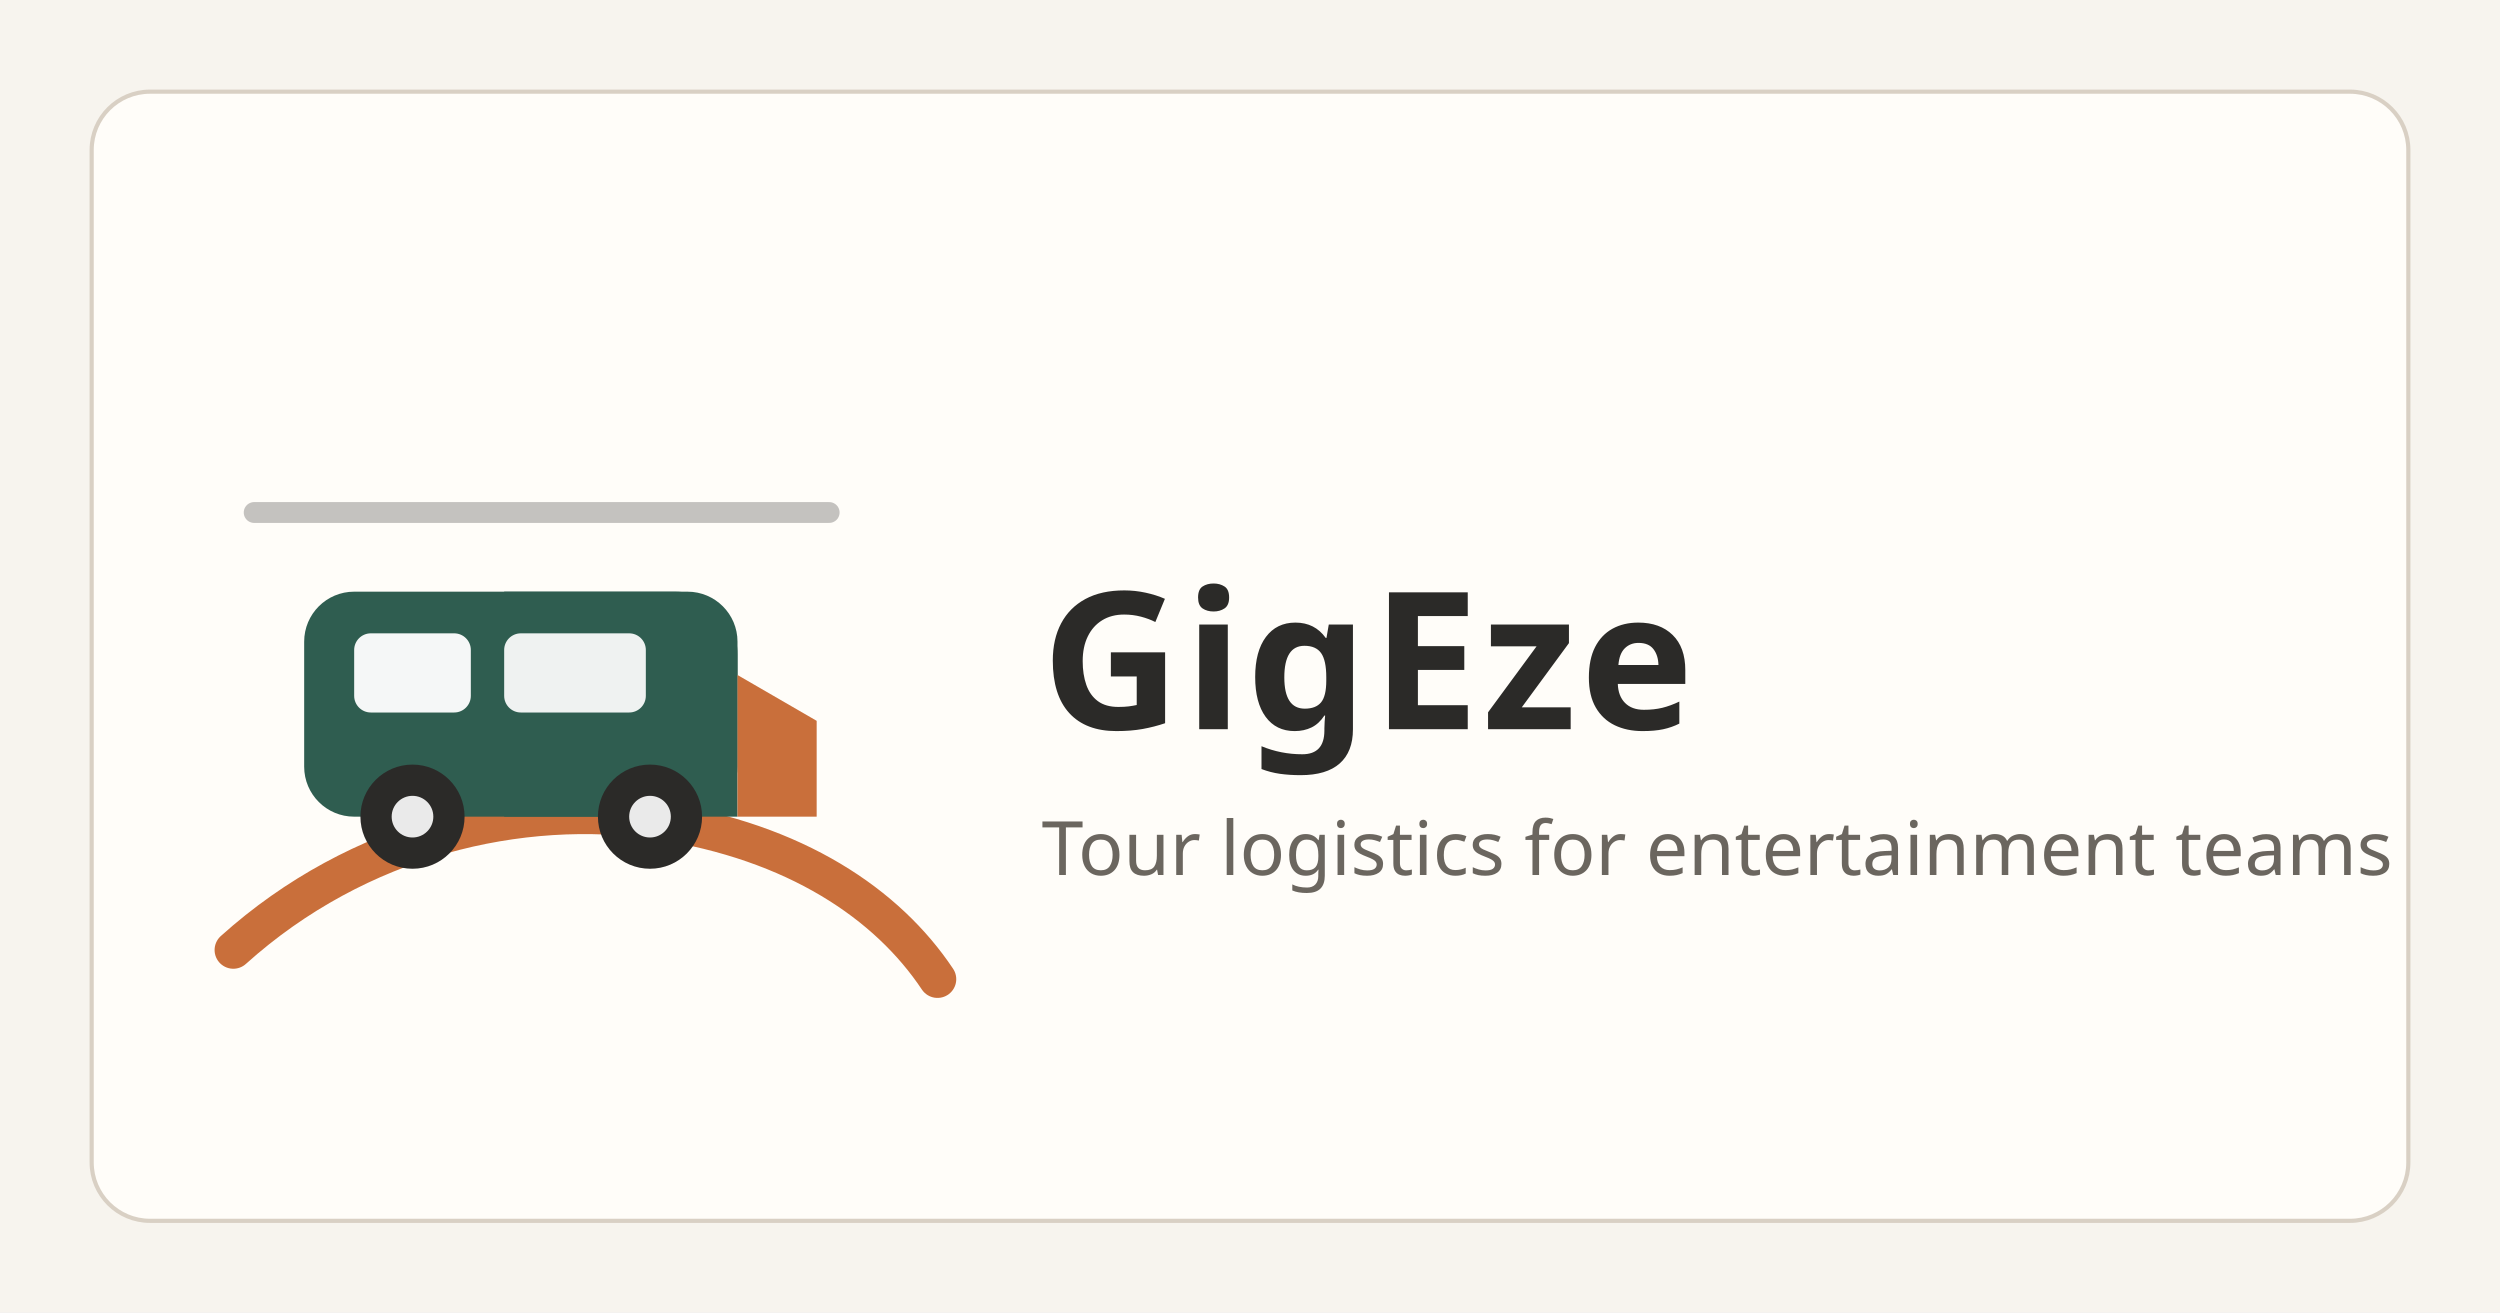
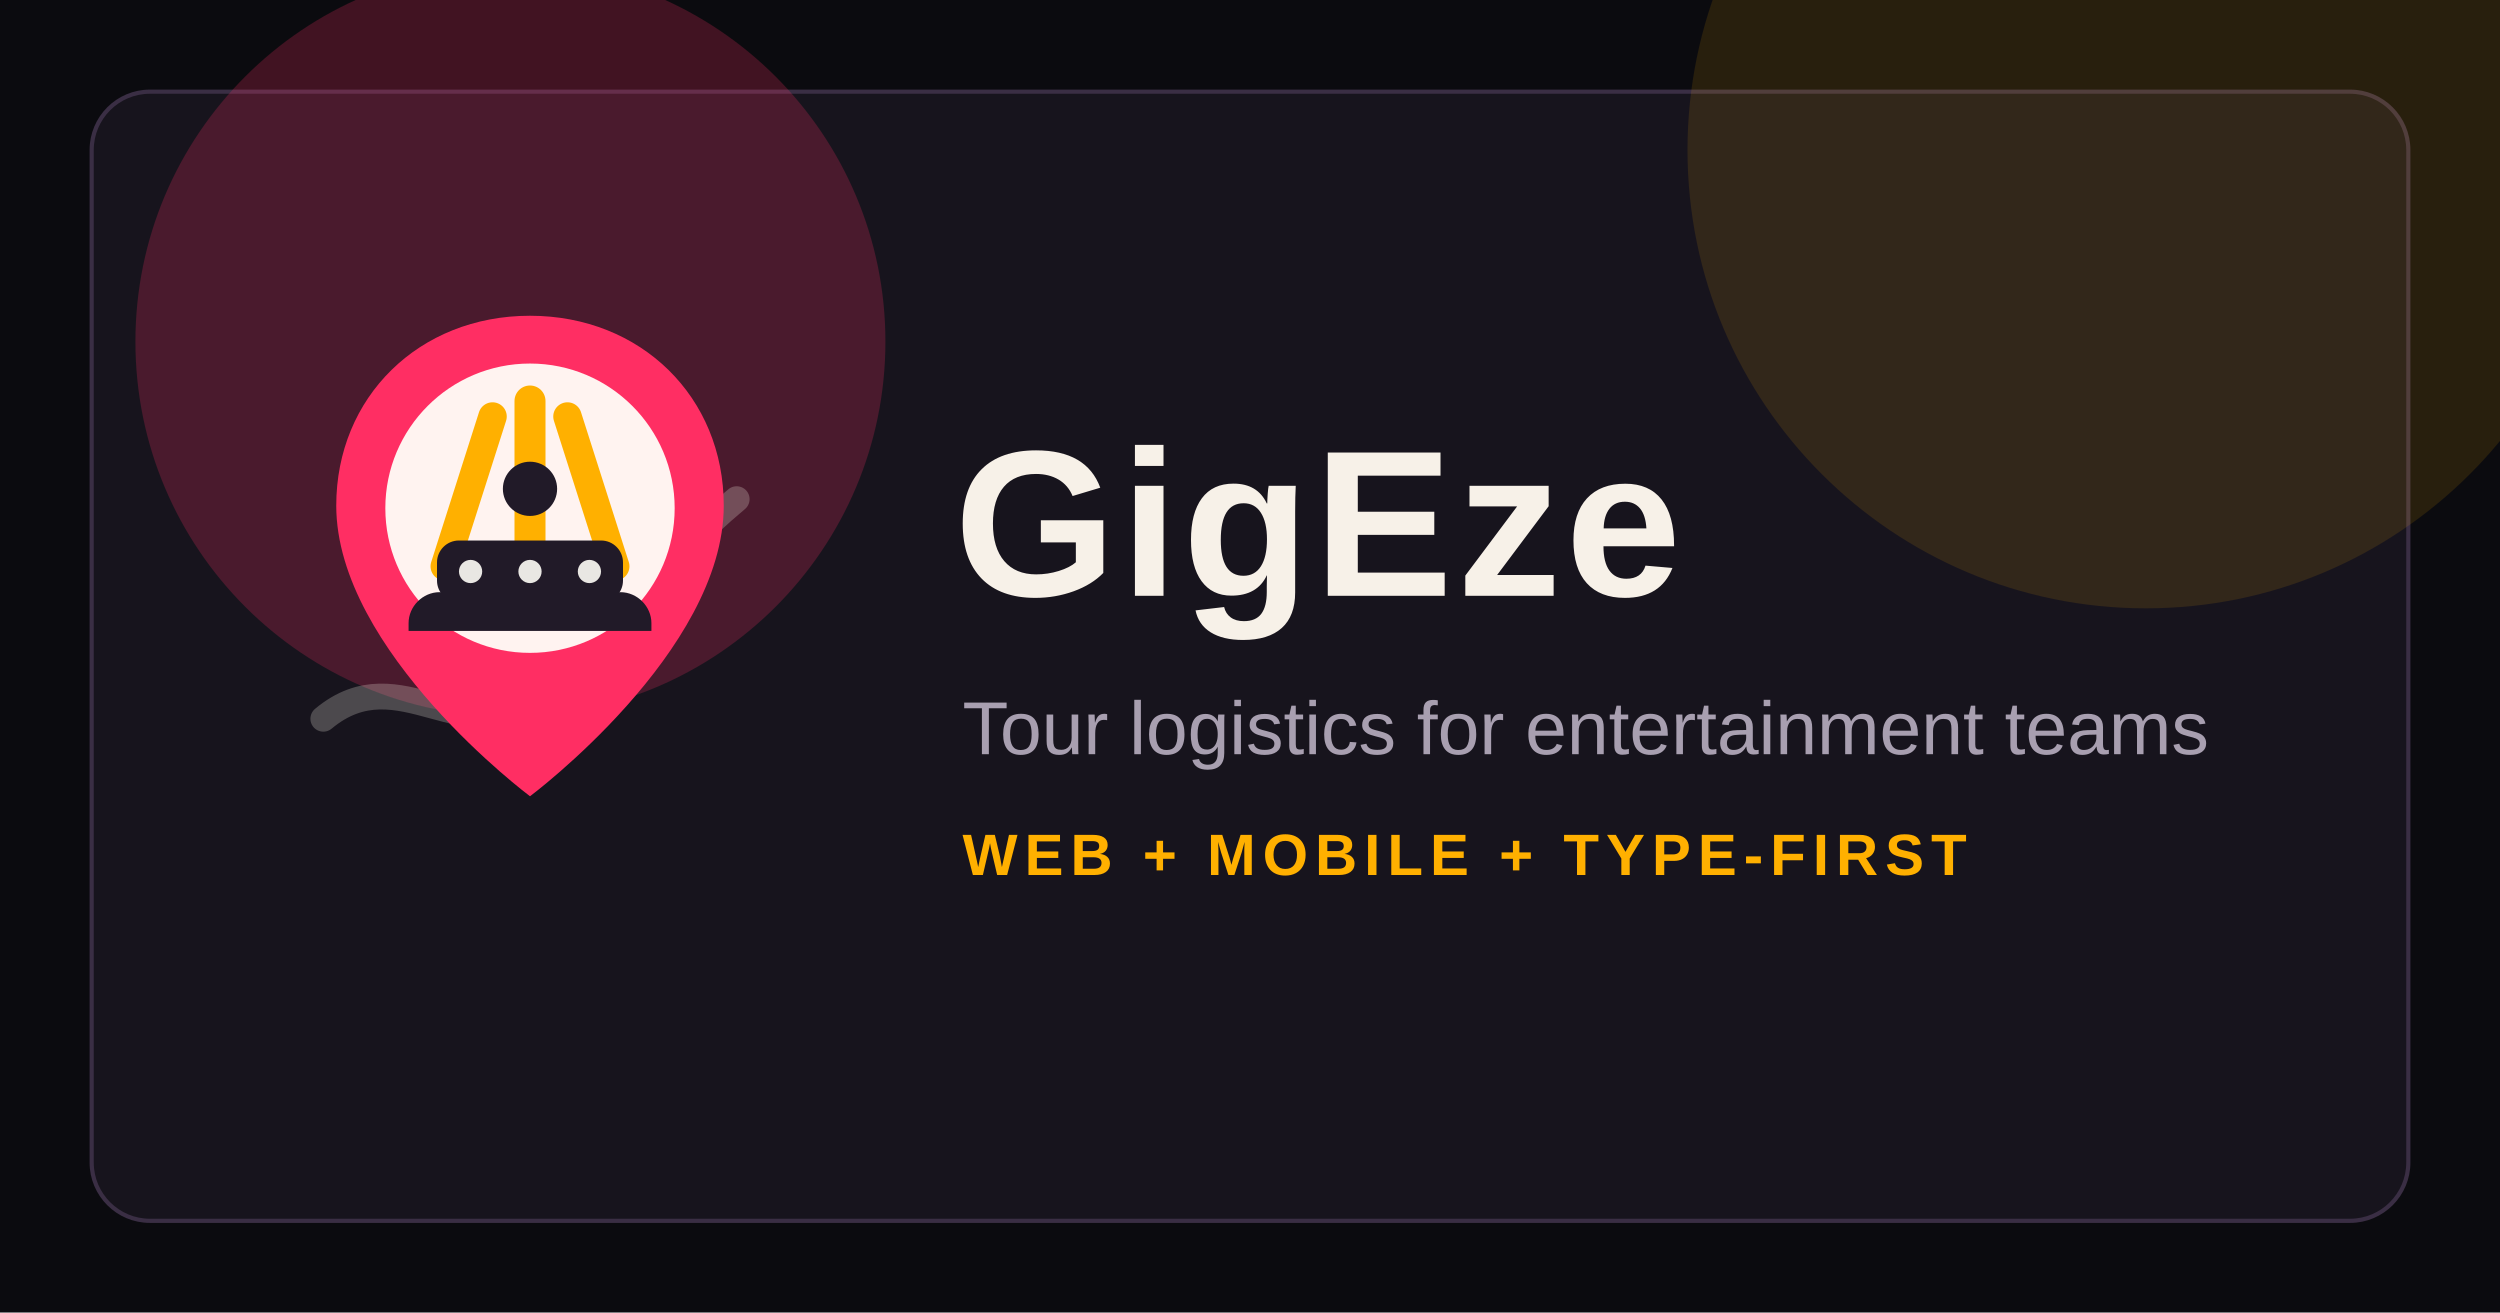
<svg xmlns="http://www.w3.org/2000/svg" width="1200" height="630" viewBox="0 0 1200 630">
-   <rect width="1200" height="630" fill="#f7f4ee" />
-   <rect x="44" y="44" width="1112" height="542" rx="28" fill="#fffdf9" stroke="#d9d0c4" stroke-width="2" />
-   <line x1="122" y1="246" x2="398" y2="246" stroke="#2b2a28" stroke-opacity="0.28" stroke-width="10" stroke-linecap="round" />
-   <path d="M112 456 C 172 402, 250 384, 316 394 C 382 404, 426 434, 450 470" fill="none" stroke="#c96f3b" stroke-width="18" stroke-linecap="round" />
-   <rect x="146" y="284" width="208" height="108" rx="24" fill="#2f5d50" />
-   <path d="M242 284 H324 C 341 284 354 297 354 314 V392 H242 Z" fill="#2f5d50" />
-   <rect x="170" y="304" width="56" height="38" rx="8" fill="#ffffff" fill-opacity="0.95" />
-   <rect x="242" y="304" width="68" height="38" rx="8" fill="#ffffff" fill-opacity="0.92" />
-   <circle cx="198" cy="392" r="25" fill="#2b2a28" />
-   <circle cx="312" cy="392" r="25" fill="#2b2a28" />
-   <circle cx="198" cy="392" r="10" fill="#ffffff" fill-opacity="0.9" />
-   <circle cx="312" cy="392" r="10" fill="#ffffff" fill-opacity="0.9" />
-   <path d="M354 324 L392 346 V392 H354 Z" fill="#c96f3b" />
-   <text x="500" y="350" fill="#2b2a28" font-family="sans-serif" font-size="92" font-weight="700" letter-spacing="0.02em">GigEze</text>
-   <text x="500" y="420" fill="#6b665f" font-family="sans-serif" font-size="36" font-weight="500">Tour logistics for entertainment teams</text>
+   <rect width="1200" height="630" fill="#0B0B0F" />
+   <rect x="44" y="44" width="1112" height="542" rx="28" fill="#17141D" stroke="#3A2E44" stroke-width="2" />
+   <circle cx="245" cy="164" r="180" fill="#FF2E63" opacity="0.22" />
+   <circle cx="1030" cy="72" r="220" fill="#FFB000" opacity="0.12" />
+   <g transform="translate(118 128) scale(6.2)">
+     <path d="M6 35 C 12 30, 17 38, 23 33 C 29 28, 32 23, 38 18" fill="none" stroke="#F7F1E8" stroke-opacity="0.24" stroke-width="2" stroke-linecap="round" />
+     <path d="M22 3.8 C 13.4 3.8, 7 10.1, 7 18.5 C 7 29.8, 22 41, 22 41 C 22 41, 37 29.8, 37 18.5 C 37 10.1, 30.6 3.8, 22 3.8 Z" fill="#FF2E63" />
+     <circle cx="22" cy="18.7" r="11.2" fill="#fffdf7" opacity="0.95" />
+     <path d="M15.4 23.2 L19.1 11.6" stroke="#FFB000" stroke-width="2.2" stroke-linecap="round" />
+     <path d="M22 22.7 L22 10.4" stroke="#FFB000" stroke-width="2.4" stroke-linecap="round" />
+     <path d="M28.6 23.2 L24.9 11.6" stroke="#FFB000" stroke-width="2.2" stroke-linecap="round" />
+     <circle cx="22" cy="17.2" r="2.1" fill="#211A28" />
+     <path d="M15 25.2 H29 C 30.3 25.2 31.4 26.3 31.4 27.6 V28.2 H12.6 V27.6 C 12.6 26.3 13.7 25.2 15 25.2 Z" fill="#211A28" />
+     <rect x="14.8" y="21.2" width="14.4" height="4.8" rx="1.7" fill="#211A28" />
+     <circle cx="17.4" cy="23.6" r="0.9" fill="#fffdf7" opacity="0.9" />
+     <circle cx="22" cy="23.6" r="0.9" fill="#fffdf7" opacity="0.9" />
+     <circle cx="26.6" cy="23.6" r="0.9" fill="#fffdf7" opacity="0.9" />
+   </g>
+   <text x="458" y="286" fill="#F7F1E8" font-family="Arial, Helvetica, sans-serif" font-size="100" font-weight="760" letter-spacing="0.02em">GigEze</text>
+   <text x="462" y="362" fill="#A89FB0" font-family="Arial, Helvetica, sans-serif" font-size="36" font-weight="500">Tour logistics for entertainment teams</text>
+   <text x="462" y="420" fill="#FFB000" font-family="Arial, Helvetica, sans-serif" font-size="28" font-weight="700" letter-spacing="0.12em">WEB + MOBILE + TYPE-FIRST</text>
</svg>
